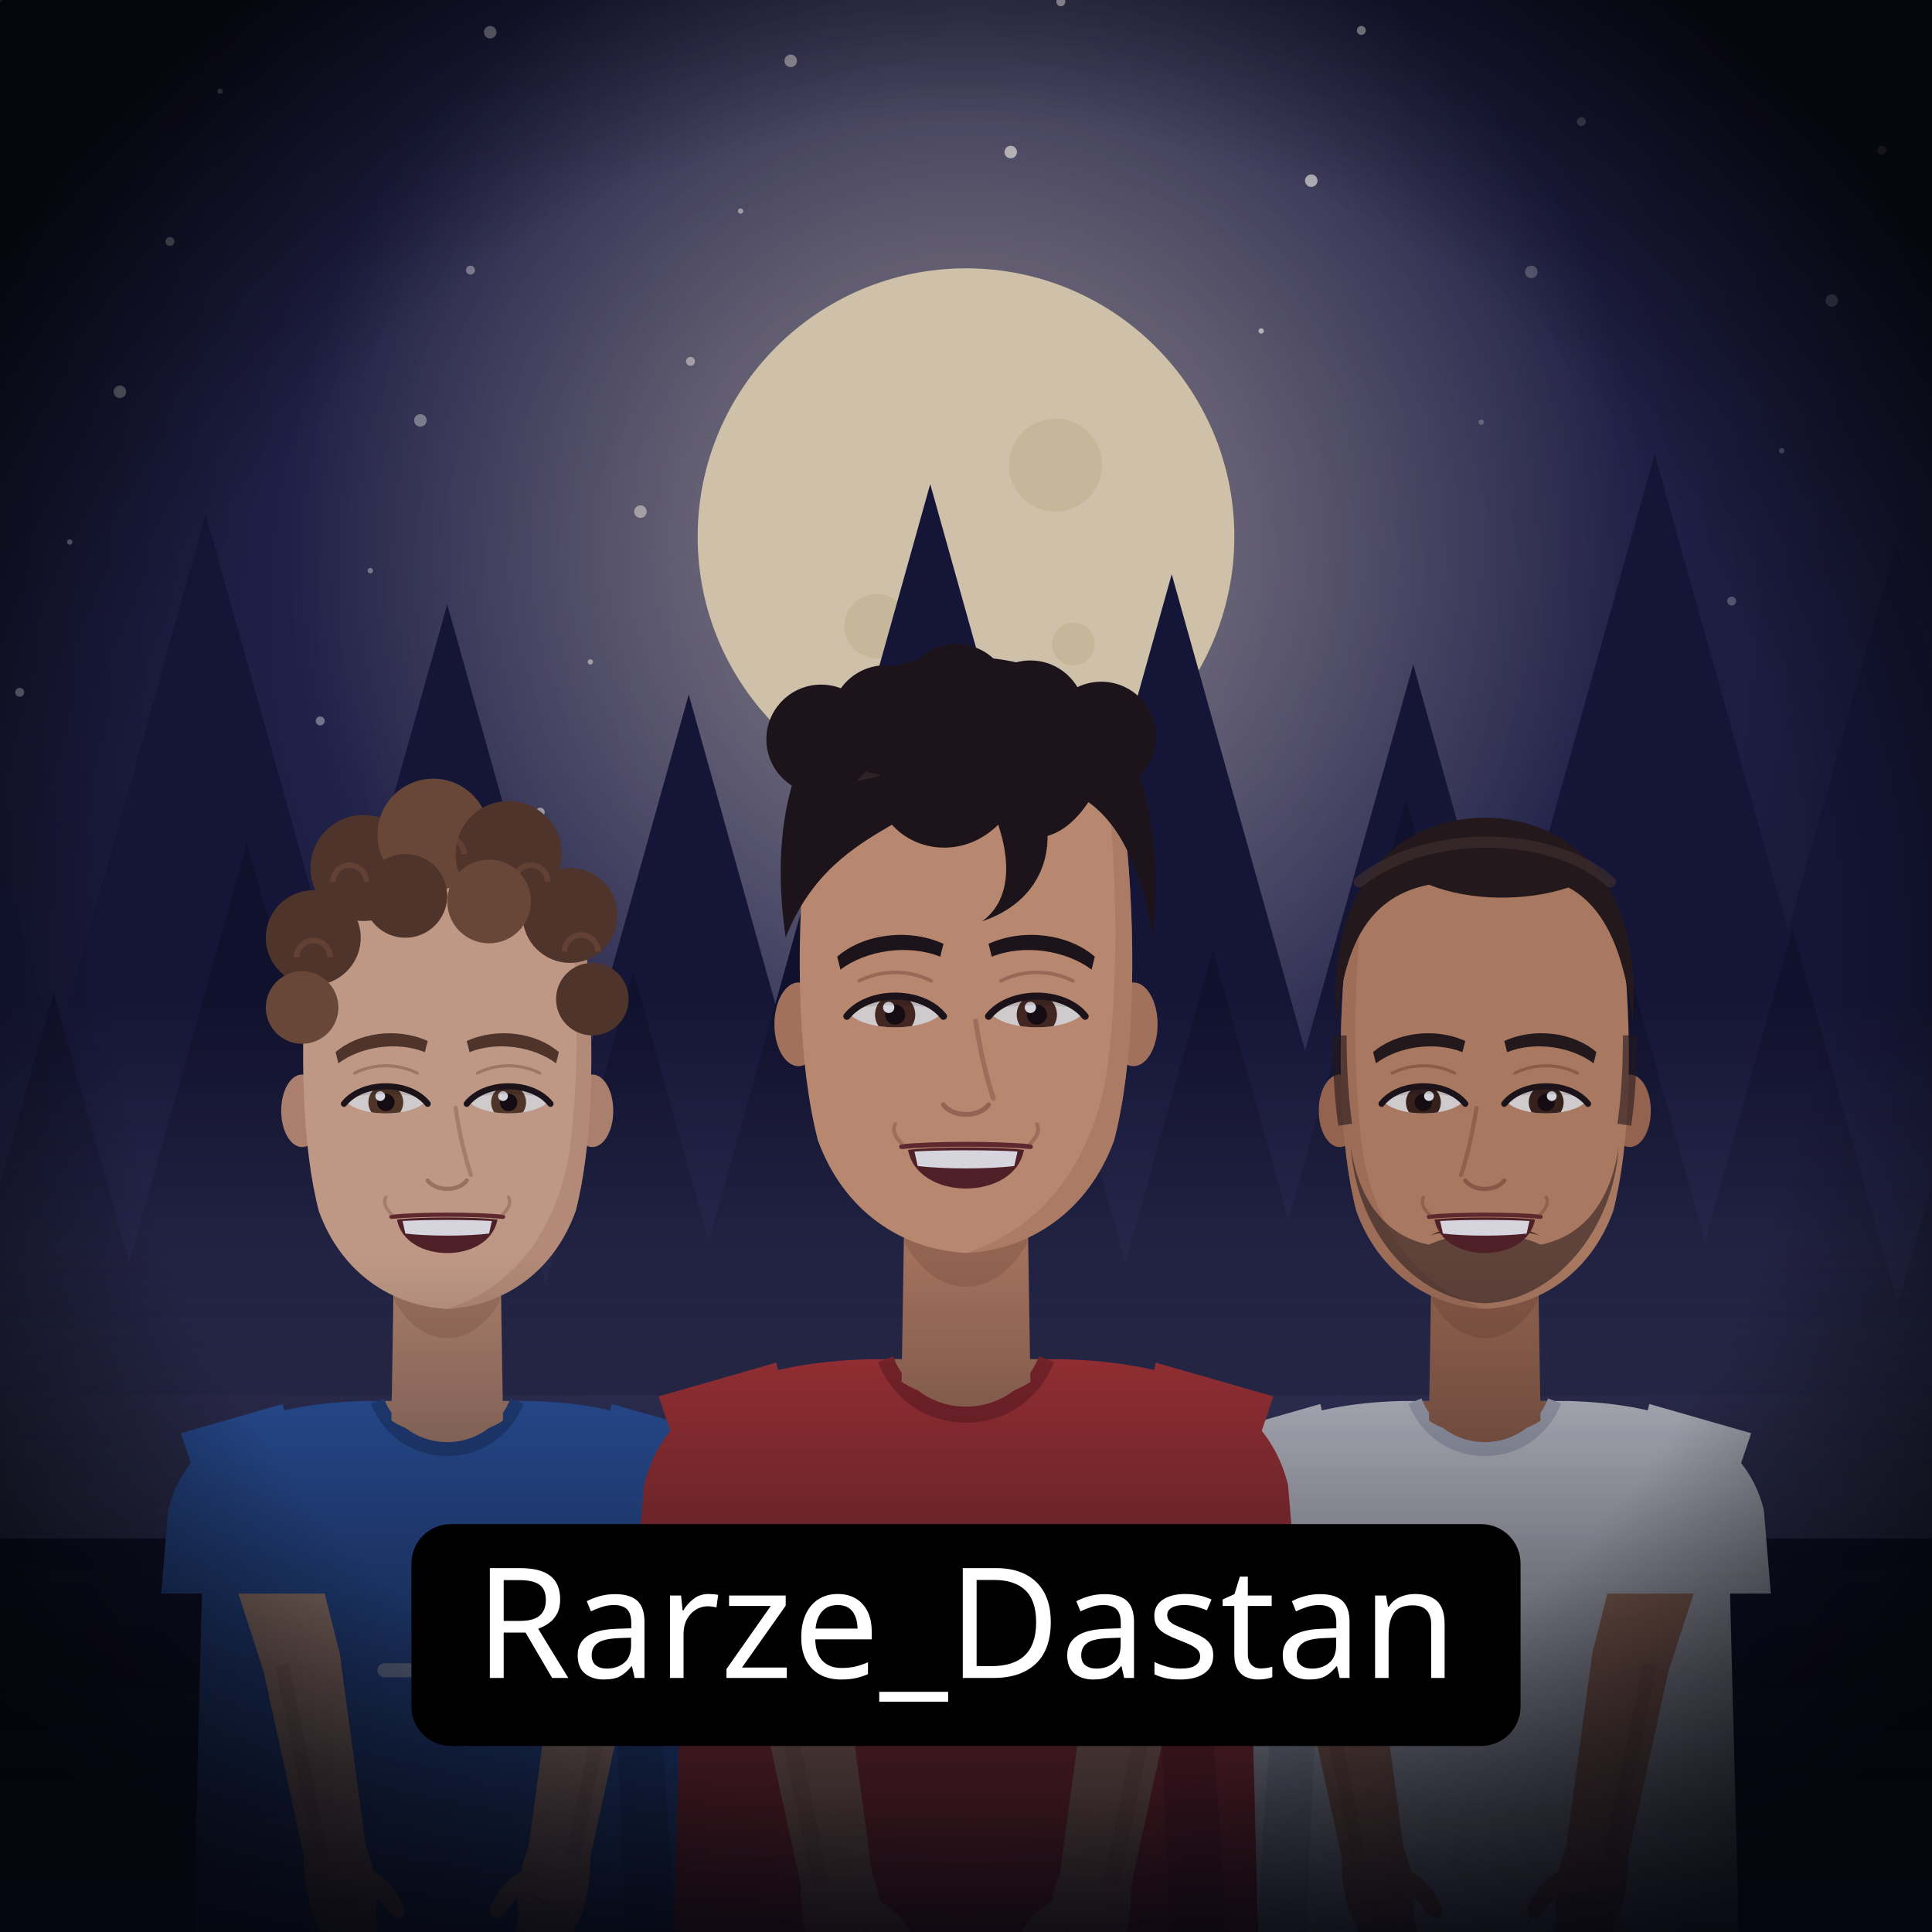
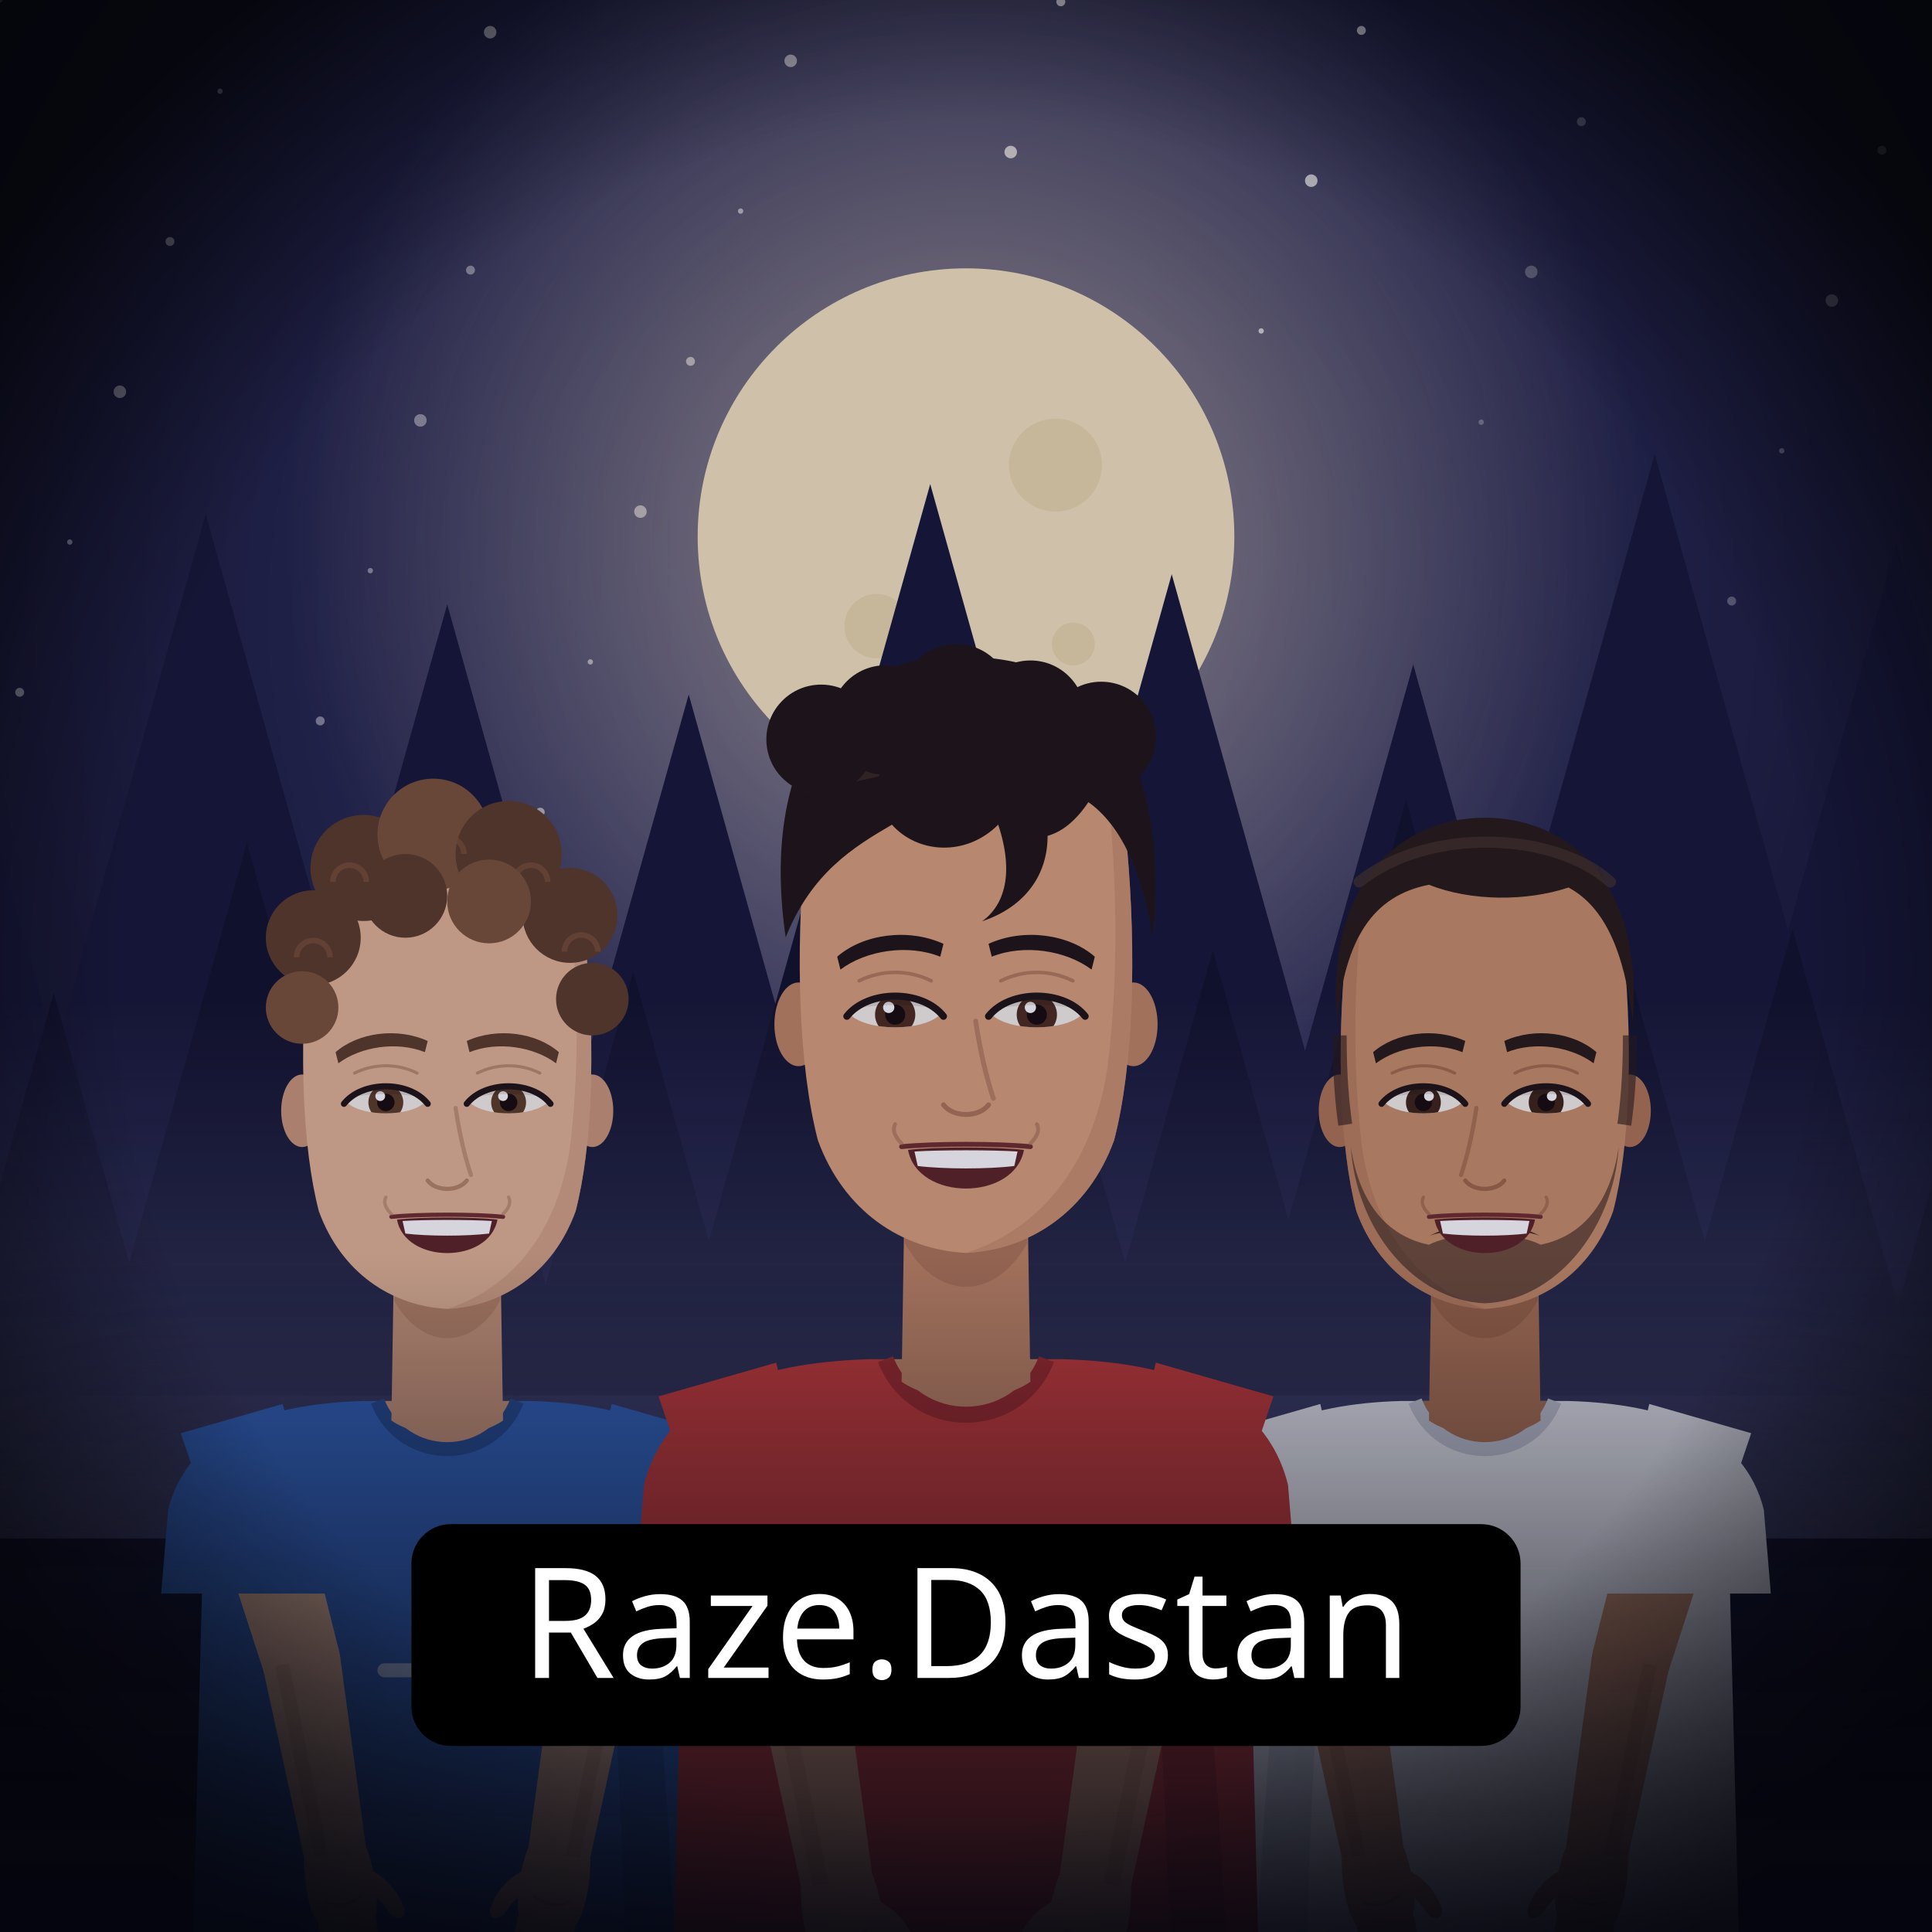
<svg xmlns="http://www.w3.org/2000/svg" viewBox="0 0 1080 1080" width="1080" height="1080">
  <defs>
    <radialGradient id="sky" cx="50%" cy="32%" r="75%">
      <stop offset="0" stop-color="#3a3f7a" />
      <stop offset="0.55" stop-color="#1b1d3e" />
      <stop offset="1" stop-color="#0a0b1a" />
    </radialGradient>
    <radialGradient id="moonGlow" cx="540" cy="300" r="380" gradientUnits="userSpaceOnUse">
      <stop offset="0" stop-color="#ffe9b0" stop-opacity="0.55" />
      <stop offset="1" stop-color="#ffe9b0" stop-opacity="0" />
    </radialGradient>
    <radialGradient id="vig" cx="50%" cy="50%" r="62%">
      <stop offset="0.7" stop-color="#000" stop-opacity="0" />
      <stop offset="1" stop-color="#000" stop-opacity="0.75" />
    </radialGradient>
    <linearGradient id="fog" x1="0" y1="0" x2="0" y2="1">
      <stop offset="0" stop-color="#8a90c8" stop-opacity="0" />
      <stop offset="1" stop-color="#8a90c8" stop-opacity="0.35" />
    </linearGradient>
    <linearGradient id="gold" x1="0" y1="0" x2="0" y2="1">
      <stop offset="0" stop-color="#ffe7a3" />
      <stop offset="1" stop-color="#d9a441" />
    </linearGradient>
    <clipPath id="circ">
      <circle cx="540" cy="540" r="540" />
    </clipPath>
  </defs>
  <rect width="1080" height="1080" fill="url(#sky)" />
  <circle cx="0" cy="0" r="1.5" fill="#fff" opacity="0.3" />
  <circle cx="263" cy="151" r="2.5" fill="#fff" opacity="0.45" />
  <circle cx="526" cy="302" r="3.5" fill="#fff" opacity="0.6" />
  <circle cx="789" cy="453" r="1.5" fill="#fff" opacity="0.75" />
  <circle cx="1052" cy="84" r="2.5" fill="#fff" opacity="0.3" />
  <circle cx="235" cy="235" r="3.5" fill="#fff" opacity="0.45" />
  <circle cx="498" cy="386" r="1.5" fill="#fff" opacity="0.6" />
  <circle cx="761" cy="17" r="2.5" fill="#fff" opacity="0.75" />
  <circle cx="1024" cy="168" r="3.5" fill="#fff" opacity="0.3" />
  <circle cx="207" cy="319" r="1.5" fill="#fff" opacity="0.45" />
  <circle cx="470" cy="470" r="2.5" fill="#fff" opacity="0.6" />
  <circle cx="733" cy="101" r="3.5" fill="#fff" opacity="0.75" />
  <circle cx="996" cy="252" r="1.5" fill="#fff" opacity="0.3" />
  <circle cx="179" cy="403" r="2.5" fill="#fff" opacity="0.45" />
  <circle cx="442" cy="34" r="3.5" fill="#fff" opacity="0.6" />
  <circle cx="705" cy="185" r="1.5" fill="#fff" opacity="0.75" />
  <circle cx="968" cy="336" r="2.5" fill="#fff" opacity="0.3" />
  <circle cx="151" cy="487" r="3.5" fill="#fff" opacity="0.45" />
  <circle cx="414" cy="118" r="1.5" fill="#fff" opacity="0.6" />
  <circle cx="677" cy="269" r="2.5" fill="#fff" opacity="0.75" />
  <circle cx="940" cy="420" r="3.5" fill="#fff" opacity="0.3" />
  <circle cx="123" cy="51" r="1.5" fill="#fff" opacity="0.45" />
  <circle cx="386" cy="202" r="2.5" fill="#fff" opacity="0.6" />
  <circle cx="649" cy="353" r="3.5" fill="#fff" opacity="0.75" />
  <circle cx="912" cy="504" r="1.5" fill="#fff" opacity="0.3" />
  <circle cx="95" cy="135" r="2.5" fill="#fff" opacity="0.45" />
  <circle cx="358" cy="286" r="3.5" fill="#fff" opacity="0.6" />
  <circle cx="621" cy="437" r="1.5" fill="#fff" opacity="0.75" />
  <circle cx="884" cy="68" r="2.5" fill="#fff" opacity="0.3" />
  <circle cx="67" cy="219" r="3.5" fill="#fff" opacity="0.45" />
  <circle cx="330" cy="370" r="1.5" fill="#fff" opacity="0.6" />
  <circle cx="593" cy="1" r="2.5" fill="#fff" opacity="0.75" />
  <circle cx="856" cy="152" r="3.5" fill="#fff" opacity="0.3" />
  <circle cx="39" cy="303" r="1.5" fill="#fff" opacity="0.45" />
  <circle cx="302" cy="454" r="2.5" fill="#fff" opacity="0.6" />
  <circle cx="565" cy="85" r="3.5" fill="#fff" opacity="0.75" />
  <circle cx="828" cy="236" r="1.5" fill="#fff" opacity="0.3" />
  <circle cx="11" cy="387" r="2.5" fill="#fff" opacity="0.45" />
  <circle cx="274" cy="18" r="3.5" fill="#fff" opacity="0.6" />
  <circle cx="537" cy="169" r="1.5" fill="#fff" opacity="0.75" />
  <circle cx="540" cy="300" r="380" fill="url(#moonGlow)" />
  <circle cx="540" cy="300" r="150" fill="#f6e7bf" />
  <circle cx="590" cy="260" r="26" fill="#e4d2a2" opacity="0.6" />
  <circle cx="490" cy="350" r="18" fill="#e4d2a2" opacity="0.6" />
  <circle cx="600" cy="360" r="12" fill="#e4d2a2" opacity="0.6" />
  <path d="M -20,405 L -108.2,720 L 68.2,720 Z" fill="#141634" />
  <path d="M 115,287.4 L -6.128,720 L 236.128,720 Z" fill="#141634" />
  <path d="M 250,337.8 L 142.984,720 L 357.016,720 Z" fill="#141634" />
  <path d="M 385,388.2 L 292.096,720 L 477.904,720 Z" fill="#141634" />
  <path d="M 520,270.6 L 394.168,720 L 645.832,720 Z" fill="#141634" />
  <path d="M 655,321 L 543.28,720 L 766.72,720 Z" fill="#141634" />
  <path d="M 790,371.4 L 692.392,720 L 887.608,720 Z" fill="#141634" />
  <path d="M 925,253.8 L 794.464,720 L 1055.536,720 Z" fill="#141634" />
  <path d="M 1060,304.2 L 943.576,720 L 1176.424,720 Z" fill="#141634" />
  <path d="M 30,555 L -33,780 L 93,780 Z" fill="#0e1028" />
  <path d="M 138,471 L 51.48,780 L 224.52,780 Z" fill="#0e1028" />
  <path d="M 246,507 L 169.56,780 L 322.44,780 Z" fill="#0e1028" />
  <path d="M 354,543 L 287.64,780 L 420.36,780 Z" fill="#0e1028" />
  <path d="M 462,459 L 372.12,780 L 551.88,780 Z" fill="#0e1028" />
  <path d="M 570,495 L 490.2,780 L 649.8,780 Z" fill="#0e1028" />
  <path d="M 678,531 L 608.28,780 L 747.72,780 Z" fill="#0e1028" />
  <path d="M 786,447 L 692.76,780 L 879.24,780 Z" fill="#0e1028" />
  <path d="M 894,483 L 810.84,780 L 977.16,780 Z" fill="#0e1028" />
  <path d="M 1002,519 L 928.92,780 L 1075.08,780 Z" fill="#0e1028" />
  <path d="M 1110,555 L 1047,780 L 1173,780 Z" fill="#0e1028" />
  <rect y="560" width="1080" height="300" fill="url(#fog)" />
  <g transform="translate(250,610) scale(0.78,0.78)">
    <g id="b-torso">
      <path d="M -175,330 C -170,265 -125,232 -60,222 L 60,222 C 125,232 170,265 175,330 L 200,1300 L -200,1300 Z" fill="#2f63b8" />
      <path d="M -46,222 C -30,262 30,262 46,222" fill="#c99676" />
      <path d="M -50,222 C -32,268 32,268 50,222" fill="none" stroke="#234c8e" stroke-width="10" />
      <path d="M 120,250 C 150,330 160,520 170,760 L 130,760 C 128,540 120,360 100,260 Z" fill="#234c8e" opacity="0.7" />
      <g transform="translate(-10,420)" opacity="0.85">
        <rect x="-40" y="-10" width="100" height="10" rx="5" fill="#fff" opacity="0.7" />
      </g>
    </g>
    <g id="b-armLu" transform="rotate(-16 -150 250)">
      <path d="M -184,240 L -116,240 L -122,415 L -178,415 Z" fill="#e2b493" />
      <path d="M -188,234 L -112,234 L -116,320 L -184,320 Z" fill="#2f63b8" />
      <path d="M -184,314 L -116,314 L -116,322 L -184,322 Z" fill="#234c8e" />
      <g id="b-armLf" transform="rotate(6 -150 415)">
        <circle cx="-150" cy="415" r="28" fill="#e2b493" />
        <path d="M -178,415 L -122,415 L -128,565 L -172,565 Z" fill="#e2b493" />
        <path d="M -164,415 L -160,565" stroke="#a3704f" stroke-width="10" opacity="0.25" />
        <g transform="translate(-150,559) scale(0.95)">
          <g>
            <path d="M -24,-4 C -28,20 -26,40 -20,50 L 20,50 C 26,40 28,20 24,-4 Z" fill="#e2b493" />
            <rect x="-22.5" y="44" width="11" height="30" rx="5.5" fill="#e2b493" />
            <rect x="-11.5" y="44" width="11" height="38" rx="5.5" fill="#e2b493" />
            <rect x="-0.5" y="44" width="11" height="38" rx="5.5" fill="#e2b493" />
            <rect x="10.5" y="44" width="11" height="30" rx="5.5" fill="#e2b493" />
            <path d="M 20,10 C 34,18 42,32 44,46 C 44,54 36,54 32,46 C 28,36 22,30 16,26 Z" fill="#e2b493" />
            <path d="M -14,30 C -4,36 6,36 14,30" stroke="#a3704f" stroke-width="2" fill="none" opacity="0.5" />
          </g>
        </g>
      </g>
    </g>
    <g id="b-armRu" transform="rotate(16 150 250)">
      <path d="M 116,240 L 184,240 L 178,415 L 122,415 Z" fill="#e2b493" />
      <path d="M 112,234 L 188,234 L 184,320 L 116,320 Z" fill="#2f63b8" />
      <path d="M 116,314 L 184,314 L 184,322 L 116,322 Z" fill="#234c8e" />
      <g id="b-armRf" transform="rotate(-6 150 415)">
        <circle cx="150" cy="415" r="28" fill="#e2b493" />
        <path d="M 122,415 L 178,415 L 172,565 L 128,565 Z" fill="#e2b493" />
        <path d="M 164,415 L 160,565" stroke="#a3704f" stroke-width="10" opacity="0.25" />
        <g transform="translate(150,559) scale(0.95)">
          <g>
            <path d="M -24,-4 C -28,20 -26,40 -20,50 L 20,50 C 26,40 28,20 24,-4 Z" fill="#e2b493" />
            <rect x="-22.5" y="44" width="11" height="30" rx="5.5" fill="#e2b493" />
            <rect x="-11.5" y="44" width="11" height="38" rx="5.5" fill="#e2b493" />
            <rect x="-0.5" y="44" width="11" height="38" rx="5.5" fill="#e2b493" />
            <rect x="10.5" y="44" width="11" height="30" rx="5.5" fill="#e2b493" />
            <path d="M -20,10 C -34,18 -42,32 -44,46 C -44,54 -36,54 -32,46 C -28,36 -22,30 -16,26 Z" fill="#e2b493" />
            <path d="M -14,30 C -4,36 6,36 14,30" stroke="#a3704f" stroke-width="2" fill="none" opacity="0.5" />
          </g>
        </g>
      </g>
    </g>
    <g id="b-head">
      <path d="M -38,110 L -40,236 C -20,250 20,250 40,236 L 38,110 Z" fill="#c99676" />
      <path d="M -38,126 C -18,164 18,164 38,126 L 38,150 C 18,186 -18,186 -38,150 Z" fill="#a3704f" opacity="0.45" />
      <ellipse cx="-104" cy="14" rx="15" ry="26" fill="#c99676" />
      <ellipse cx="104" cy="14" rx="15" ry="26" fill="#c99676" />
      <path d="M -100,-96 C -106,-30 -104,40 -92,86 C -76,130 -40,154 0,156 C 40,154 76,130 92,86 C 104,40 106,-30 100,-96 C 94,-158 50,-180 0,-180 C -50,-180 -94,-158 -100,-96 Z" fill="#e2b493" />
      <path d="M 100,-96 C 106,-30 104,40 92,86 C 76,130 40,154 0,156 C 50,140 80,96 88,40 C 94,-10 94,-60 90,-110 Z" fill="#c99676" opacity="0.55" />
      <g id="b-face">
        <g transform="translate(-44,8)">
          <g id="b-eyeL">
            <clipPath id="b-eyeL-clip">
              <path d="M -28,0 C -16.8,-14.7 16.8,-14.7 28,0 C 16.8,10.5 -16.8,10.5 -28,0 Z" />
            </clipPath>
            <path d="M -28,0 C -16.8,-14.7 16.8,-14.7 28,0 C 16.8,10.5 -16.8,10.5 -28,0 Z" fill="#f7f1ea" />
            <g clip-path="url(#b-eyeL-clip)">
              <g id="b-eyeL-iris">
                <circle r="12.5" fill="#5a3a22" />
                <circle r="6.25" fill="#120a07" />
                <circle cx="-4" cy="-4.5" r="3.5" fill="#fff" />
              </g>
              <path d="M -28,-14 L 28,-14 L 28,-2.8 C 14,-7 -14,-7 -28,-2.8 Z" fill="#000" opacity="0.12" />
              <path id="b-eyeL-cheek" d="M -28,22.4 C -14,12.6 14,12.6 28,22.4 Z" fill="#e2b493" />
            </g>
            <path d="M -30,1 C -16.8,-15.68 16.8,-15.68 30,1" fill="none" stroke="#1b1210" stroke-width="4.4" stroke-linecap="round" />
          </g>
          <path d="M -22.4,-21 C -8.4,-28 8.4,-28 22.4,-21" fill="none" stroke="#a3704f" stroke-width="2.2" opacity="0.6" stroke-linecap="round" />
        </g>
        <g transform="translate(44,8)">
          <g id="b-eyeR">
            <clipPath id="b-eyeR-clip">
              <path d="M -28,0 C -16.8,-14.7 16.8,-14.7 28,0 C 16.8,10.5 -16.8,10.5 -28,0 Z" />
            </clipPath>
            <path d="M -28,0 C -16.8,-14.7 16.8,-14.7 28,0 C 16.8,10.5 -16.8,10.5 -28,0 Z" fill="#f7f1ea" />
            <g clip-path="url(#b-eyeR-clip)">
              <g id="b-eyeR-iris">
                <circle r="12.5" fill="#5a3a22" />
                <circle r="6.25" fill="#120a07" />
                <circle cx="-4" cy="-4.5" r="3.5" fill="#fff" />
              </g>
              <path d="M -28,-14 L 28,-14 L 28,-2.8 C 14,-7 -14,-7 -28,-2.8 Z" fill="#000" opacity="0.12" />
              <path id="b-eyeR-cheek" d="M -28,22.4 C -14,12.6 14,12.6 28,22.4 Z" fill="#e2b493" />
            </g>
            <path d="M -30,1 C -16.8,-15.68 16.8,-15.68 30,1" fill="none" stroke="#1b1210" stroke-width="4.4" stroke-linecap="round" />
          </g>
          <path d="M -22.4,-21 C -8.4,-28 8.4,-28 22.4,-21" fill="none" stroke="#a3704f" stroke-width="2.2" opacity="0.6" stroke-linecap="round" />
        </g>
        <path id="b-browL" d="M -80,-28 C -64,-42 -36,-46 -14,-36 L -16,-28 C -36,-36 -62,-32 -78,-20 Z" fill="#5a3a26" />
        <path id="b-browR" d="M 80,-28 C 64,-42 36,-46 14,-36 L 16,-28 C 36,-36 62,-32 78,-20 Z" fill="#5a3a26" />
        <path d="M 6,12 C 9,32 13,48 17,60" fill="none" stroke="#a3704f" stroke-width="3" stroke-linecap="round" opacity="0.5" />
        <path d="M -14,64 C -8,72 8,72 14,64" fill="none" stroke="#a3704f" stroke-width="3" stroke-linecap="round" opacity="0.7" />
        <path d="M -36,92 C -20,90 20,90 36,92 C 30,124 -30,124 -36,92 Z" fill="#5a2222" />
        <path d="M -32,93 C -16,92 16,92 32,93 L 30,102 C 14,104 -14,104 -30,102 Z" fill="#fff" />
        <path d="M -40,90 C -20,88 20,88 40,90" fill="none" stroke="#6e2c2a" stroke-width="3" stroke-linecap="round" />
        <path d="M -40,88 C -44,84 -46,80 -44,76 M 40,88 C 44,84 46,80 44,76" stroke="#a3704f" stroke-width="2.4" fill="none" opacity="0.5" stroke-linecap="round" />
      </g>
      <g id="b-hairF">
        <circle cx="-96" cy="-110" r="34" fill="#5a3a26" />
        <circle cx="-60" cy="-160" r="38" fill="#5a3a26" />
        <circle cx="-10" cy="-184" r="40" fill="#7a5236" />
        <circle cx="44" cy="-170" r="38" fill="#5a3a26" />
        <circle cx="88" cy="-126" r="34" fill="#5a3a26" />
        <circle cx="-104" cy="-60" r="26" fill="#7a5236" />
        <circle cx="104" cy="-66" r="26" fill="#5a3a26" />
        <circle cx="-30" cy="-140" r="30" fill="#5a3a26" />
        <circle cx="30" cy="-136" r="30" fill="#7a5236" />
        <path d="M -82,-150 a 12,12 0 1,1 24,0" stroke="#7a5236" stroke-width="4" fill="none" opacity="0.7" />
        <path d="M -12,-170 a 12,12 0 1,1 24,0" stroke="#7a5236" stroke-width="4" fill="none" opacity="0.7" />
        <path d="M 48,-150 a 12,12 0 1,1 24,0" stroke="#7a5236" stroke-width="4" fill="none" opacity="0.7" />
        <path d="M -108,-96 a 12,12 0 1,1 24,0" stroke="#7a5236" stroke-width="4" fill="none" opacity="0.7" />
        <path d="M 84,-100 a 12,12 0 1,1 24,0" stroke="#7a5236" stroke-width="4" fill="none" opacity="0.7" />
      </g>
    </g>
    <path d="M -60,222 C -130,224 -186,244 -200,300 L -205,360 L -60,360 Z" fill="#2f63b8" />
    <path d="M 60,222 C 130,224 186,244 200,300 L 205,360 L 60,360 Z" fill="#2f63b8" />
  </g>
  <g transform="translate(830,610) scale(-0.78,0.78)">
    <g id="w-torso">
      <path d="M -175,330 C -170,265 -125,232 -60,222 L 60,222 C 125,232 170,265 175,330 L 200,1300 L -200,1300 Z" fill="#eceef2" />
      <path d="M -46,222 C -30,262 30,262 46,222" fill="#ad7452" />
      <path d="M -50,222 C -32,268 32,268 50,222" fill="none" stroke="#c6cbd4" stroke-width="10" />
      <path d="M 120,250 C 150,330 160,520 170,760 L 130,760 C 128,540 120,360 100,260 Z" fill="#c6cbd4" opacity="0.7" />
    </g>
    <g id="w-armLu" transform="rotate(-16 -150 250)">
      <path d="M -184,240 L -116,240 L -122,415 L -178,415 Z" fill="#c88d66" />
      <path d="M -188,234 L -112,234 L -116,320 L -184,320 Z" fill="#eceef2" />
      <path d="M -184,314 L -116,314 L -116,322 L -184,322 Z" fill="#c6cbd4" />
      <g id="w-armLf" transform="rotate(6 -150 415)">
        <circle cx="-150" cy="415" r="28" fill="#c88d66" />
        <path d="M -178,415 L -122,415 L -128,565 L -172,565 Z" fill="#c88d66" />
        <path d="M -164,415 L -160,565" stroke="#8a5638" stroke-width="10" opacity="0.25" />
        <g transform="translate(-150,559) scale(0.95)">
          <g>
            <path d="M -24,-4 C -28,20 -26,40 -20,50 L 20,50 C 26,40 28,20 24,-4 Z" fill="#c88d66" />
            <rect x="-22.5" y="44" width="11" height="30" rx="5.5" fill="#c88d66" />
            <rect x="-11.5" y="44" width="11" height="38" rx="5.5" fill="#c88d66" />
            <rect x="-0.5" y="44" width="11" height="38" rx="5.5" fill="#c88d66" />
            <rect x="10.5" y="44" width="11" height="30" rx="5.5" fill="#c88d66" />
            <path d="M 20,10 C 34,18 42,32 44,46 C 44,54 36,54 32,46 C 28,36 22,30 16,26 Z" fill="#c88d66" />
            <path d="M -14,30 C -4,36 6,36 14,30" stroke="#8a5638" stroke-width="2" fill="none" opacity="0.5" />
          </g>
        </g>
      </g>
    </g>
    <g id="w-armRu" transform="rotate(16 150 250)">
      <path d="M 116,240 L 184,240 L 178,415 L 122,415 Z" fill="#c88d66" />
      <path d="M 112,234 L 188,234 L 184,320 L 116,320 Z" fill="#eceef2" />
      <path d="M 116,314 L 184,314 L 184,322 L 116,322 Z" fill="#c6cbd4" />
      <g id="w-armRf" transform="rotate(-6 150 415)">
        <circle cx="150" cy="415" r="28" fill="#c88d66" />
        <path d="M 122,415 L 178,415 L 172,565 L 128,565 Z" fill="#c88d66" />
        <path d="M 164,415 L 160,565" stroke="#8a5638" stroke-width="10" opacity="0.25" />
        <g transform="translate(150,559) scale(0.95)">
          <g>
            <path d="M -24,-4 C -28,20 -26,40 -20,50 L 20,50 C 26,40 28,20 24,-4 Z" fill="#c88d66" />
            <rect x="-22.5" y="44" width="11" height="30" rx="5.5" fill="#c88d66" />
            <rect x="-11.5" y="44" width="11" height="38" rx="5.5" fill="#c88d66" />
            <rect x="-0.5" y="44" width="11" height="38" rx="5.5" fill="#c88d66" />
            <rect x="10.5" y="44" width="11" height="30" rx="5.5" fill="#c88d66" />
            <path d="M -20,10 C -34,18 -42,32 -44,46 C -44,54 -36,54 -32,46 C -28,36 -22,30 -16,26 Z" fill="#c88d66" />
            <path d="M -14,30 C -4,36 6,36 14,30" stroke="#8a5638" stroke-width="2" fill="none" opacity="0.5" />
          </g>
        </g>
      </g>
    </g>
    <g id="w-head">
      <path d="M -38,110 L -40,236 C -20,250 20,250 40,236 L 38,110 Z" fill="#ad7452" />
      <path d="M -38,126 C -18,164 18,164 38,126 L 38,150 C 18,186 -18,186 -38,150 Z" fill="#8a5638" opacity="0.45" />
      <ellipse cx="-104" cy="14" rx="15" ry="26" fill="#ad7452" />
      <ellipse cx="104" cy="14" rx="15" ry="26" fill="#ad7452" />
      <path d="M -100,-96 C -106,-30 -104,40 -92,86 C -76,130 -40,154 0,156 C 40,154 76,130 92,86 C 104,40 106,-30 100,-96 C 94,-158 50,-180 0,-180 C -50,-180 -94,-158 -100,-96 Z" fill="#c88d66" />
      <path d="M 100,-96 C 106,-30 104,40 92,86 C 76,130 40,154 0,156 C 50,140 80,96 88,40 C 94,-10 94,-60 90,-110 Z" fill="#ad7452" opacity="0.55" />
      <path d="M -96,40 C -92,100 -50,150 0,152 C 50,150 92,100 96,40 C 90,80 70,104 40,110 C 20,100 -20,100 -40,110 C -70,104 -90,80 -96,40 Z" fill="#241812" opacity="0.55" />
      <path d="M -40,104 C -20,92 20,92 40,104 C 30,98 -30,98 -40,104 Z" fill="#241812" opacity="0.8" />
      <g id="w-face">
        <g transform="translate(-44,8)">
          <g id="w-eyeL">
            <clipPath id="w-eyeL-clip">
              <path d="M -28,0 C -16.8,-14.7 16.8,-14.7 28,0 C 16.8,10.5 -16.8,10.5 -28,0 Z" />
            </clipPath>
            <path d="M -28,0 C -16.8,-14.7 16.8,-14.7 28,0 C 16.8,10.5 -16.8,10.5 -28,0 Z" fill="#f7f1ea" />
            <g clip-path="url(#w-eyeL-clip)">
              <g id="w-eyeL-iris">
                <circle r="12.5" fill="#3a2214" />
                <circle r="6.25" fill="#120a07" />
                <circle cx="-4" cy="-4.5" r="3.5" fill="#fff" />
              </g>
              <path d="M -28,-14 L 28,-14 L 28,-2.8 C 14,-7 -14,-7 -28,-2.8 Z" fill="#000" opacity="0.12" />
              <path id="w-eyeL-cheek" d="M -28,22.4 C -14,12.6 14,12.6 28,22.4 Z" fill="#c88d66" />
            </g>
            <path d="M -30,1 C -16.8,-15.68 16.8,-15.68 30,1" fill="none" stroke="#1b1210" stroke-width="4.4" stroke-linecap="round" />
          </g>
          <path d="M -22.4,-21 C -8.4,-28 8.4,-28 22.4,-21" fill="none" stroke="#8a5638" stroke-width="2.2" opacity="0.6" stroke-linecap="round" />
        </g>
        <g transform="translate(44,8)">
          <g id="w-eyeR">
            <clipPath id="w-eyeR-clip">
              <path d="M -28,0 C -16.8,-14.7 16.8,-14.7 28,0 C 16.8,10.5 -16.8,10.5 -28,0 Z" />
            </clipPath>
            <path d="M -28,0 C -16.8,-14.7 16.8,-14.7 28,0 C 16.8,10.5 -16.8,10.5 -28,0 Z" fill="#f7f1ea" />
            <g clip-path="url(#w-eyeR-clip)">
              <g id="w-eyeR-iris">
                <circle r="12.5" fill="#3a2214" />
                <circle r="6.25" fill="#120a07" />
                <circle cx="-4" cy="-4.5" r="3.5" fill="#fff" />
              </g>
              <path d="M -28,-14 L 28,-14 L 28,-2.8 C 14,-7 -14,-7 -28,-2.8 Z" fill="#000" opacity="0.12" />
              <path id="w-eyeR-cheek" d="M -28,22.4 C -14,12.6 14,12.6 28,22.4 Z" fill="#c88d66" />
            </g>
            <path d="M -30,1 C -16.8,-15.68 16.8,-15.68 30,1" fill="none" stroke="#1b1210" stroke-width="4.4" stroke-linecap="round" />
          </g>
          <path d="M -22.4,-21 C -8.4,-28 8.4,-28 22.4,-21" fill="none" stroke="#8a5638" stroke-width="2.2" opacity="0.6" stroke-linecap="round" />
        </g>
        <path id="w-browL" d="M -80,-28 C -64,-42 -36,-46 -14,-36 L -16,-28 C -36,-36 -62,-32 -78,-20 Z" fill="#241812" />
        <path id="w-browR" d="M 80,-28 C 64,-42 36,-46 14,-36 L 16,-28 C 36,-36 62,-32 78,-20 Z" fill="#241812" />
        <path d="M 6,12 C 9,32 13,48 17,60" fill="none" stroke="#8a5638" stroke-width="3" stroke-linecap="round" opacity="0.5" />
        <path d="M -14,64 C -8,72 8,72 14,64" fill="none" stroke="#8a5638" stroke-width="3" stroke-linecap="round" opacity="0.7" />
        <path d="M -36,92 C -20,90 20,90 36,92 C 30,124 -30,124 -36,92 Z" fill="#5a2222" />
        <path d="M -32,93 C -16,92 16,92 32,93 L 30,102 C 14,104 -14,104 -30,102 Z" fill="#fff" />
        <path d="M -40,90 C -20,88 20,88 40,90" fill="none" stroke="#6e2c2a" stroke-width="3" stroke-linecap="round" />
        <path d="M -40,88 C -44,84 -46,80 -44,76 M 40,88 C 44,84 46,80 44,76" stroke="#8a5638" stroke-width="2.4" fill="none" opacity="0.5" stroke-linecap="round" />
      </g>
      <g id="w-hairF">
        <path d="M -106,-50 C -114,-150 -60,-196 0,-196 C 60,-196 114,-150 106,-50 C 100,-110 80,-140 40,-148 C 10,-136 -30,-136 -60,-146 C -86,-132 -100,-100 -106,-50 Z" fill="#241812" />
        <path d="M -90,-150 C -50,-186 40,-190 90,-150" stroke="#43302a" stroke-width="8" fill="none" opacity="0.7" stroke-linecap="round" />
        <path d="M -104,-40 C -104,-10 -102,10 -100,24 M 104,-40 C 104,-10 102,10 100,24" stroke="#241812" stroke-width="10" opacity="0.6" />
      </g>
    </g>
    <path d="M -60,222 C -130,224 -186,244 -200,300 L -205,360 L -60,360 Z" fill="#eceef2" />
    <path d="M 60,222 C 130,224 186,244 200,300 L 205,360 L 60,360 Z" fill="#eceef2" />
  </g>
  <g transform="translate(540,560) scale(0.9,0.9)">
    <g id="r-torso">
      <path d="M -175,330 C -170,265 -125,232 -60,222 L 60,222 C 125,232 170,265 175,330 L 200,1300 L -200,1300 Z" fill="#c43a36" />
      <path d="M -46,222 C -30,262 30,262 46,222" fill="#c08562" />
      <path d="M -50,222 C -32,268 32,268 50,222" fill="none" stroke="#9a2a28" stroke-width="10" />
      <path d="M 120,250 C 150,330 160,520 170,760 L 130,760 C 128,540 120,360 100,260 Z" fill="#9a2a28" opacity="0.7" />
    </g>
    <g id="r-armLu" transform="rotate(-16 -150 250)">
      <path d="M -184,240 L -116,240 L -122,415 L -178,415 Z" fill="#d9a07a" />
      <path d="M -188,234 L -112,234 L -116,320 L -184,320 Z" fill="#c43a36" />
      <path d="M -184,314 L -116,314 L -116,322 L -184,322 Z" fill="#9a2a28" />
      <g id="r-armLf" transform="rotate(6 -150 415)">
        <circle cx="-150" cy="415" r="28" fill="#d9a07a" />
        <path d="M -178,415 L -122,415 L -128,565 L -172,565 Z" fill="#d9a07a" />
        <path d="M -164,415 L -160,565" stroke="#9a6246" stroke-width="10" opacity="0.25" />
        <g transform="translate(-150,559) scale(0.95)">
          <g>
            <path d="M -24,-4 C -28,20 -26,40 -20,50 L 20,50 C 26,40 28,20 24,-4 Z" fill="#d9a07a" />
            <rect x="-22.5" y="44" width="11" height="30" rx="5.5" fill="#d9a07a" />
            <rect x="-11.5" y="44" width="11" height="38" rx="5.5" fill="#d9a07a" />
            <rect x="-0.5" y="44" width="11" height="38" rx="5.5" fill="#d9a07a" />
            <rect x="10.5" y="44" width="11" height="30" rx="5.5" fill="#d9a07a" />
            <path d="M 20,10 C 34,18 42,32 44,46 C 44,54 36,54 32,46 C 28,36 22,30 16,26 Z" fill="#d9a07a" />
            <path d="M -14,30 C -4,36 6,36 14,30" stroke="#9a6246" stroke-width="2" fill="none" opacity="0.5" />
          </g>
        </g>
      </g>
    </g>
    <g id="r-armRu" transform="rotate(16 150 250)">
      <path d="M 116,240 L 184,240 L 178,415 L 122,415 Z" fill="#d9a07a" />
      <path d="M 112,234 L 188,234 L 184,320 L 116,320 Z" fill="#c43a36" />
      <path d="M 116,314 L 184,314 L 184,322 L 116,322 Z" fill="#9a2a28" />
      <g id="r-armRf" transform="rotate(-6 150 415)">
        <circle cx="150" cy="415" r="28" fill="#d9a07a" />
        <path d="M 122,415 L 178,415 L 172,565 L 128,565 Z" fill="#d9a07a" />
        <path d="M 164,415 L 160,565" stroke="#9a6246" stroke-width="10" opacity="0.25" />
        <g transform="translate(150,559) scale(0.95)">
          <g>
            <path d="M -24,-4 C -28,20 -26,40 -20,50 L 20,50 C 26,40 28,20 24,-4 Z" fill="#d9a07a" />
            <rect x="-22.5" y="44" width="11" height="30" rx="5.5" fill="#d9a07a" />
            <rect x="-11.5" y="44" width="11" height="38" rx="5.5" fill="#d9a07a" />
            <rect x="-0.5" y="44" width="11" height="38" rx="5.5" fill="#d9a07a" />
            <rect x="10.5" y="44" width="11" height="30" rx="5.5" fill="#d9a07a" />
            <path d="M -20,10 C -34,18 -42,32 -44,46 C -44,54 -36,54 -32,46 C -28,36 -22,30 -16,26 Z" fill="#d9a07a" />
            <path d="M -14,30 C -4,36 6,36 14,30" stroke="#9a6246" stroke-width="2" fill="none" opacity="0.5" />
          </g>
        </g>
      </g>
    </g>
    <g id="r-head">
      <path d="M -38,110 L -40,236 C -20,250 20,250 40,236 L 38,110 Z" fill="#c08562" />
      <path d="M -38,126 C -18,164 18,164 38,126 L 38,150 C 18,186 -18,186 -38,150 Z" fill="#9a6246" opacity="0.45" />
      <ellipse cx="-104" cy="14" rx="15" ry="26" fill="#c08562" />
      <ellipse cx="104" cy="14" rx="15" ry="26" fill="#c08562" />
      <path d="M -100,-96 C -106,-30 -104,40 -92,86 C -76,130 -40,154 0,156 C 40,154 76,130 92,86 C 104,40 106,-30 100,-96 C 94,-158 50,-180 0,-180 C -50,-180 -94,-158 -100,-96 Z" fill="#d9a07a" />
      <path d="M 100,-96 C 106,-30 104,40 92,86 C 76,130 40,154 0,156 C 50,140 80,96 88,40 C 94,-10 94,-60 90,-110 Z" fill="#c08562" opacity="0.55" />
      <g id="r-face">
        <g transform="translate(-44,8)">
          <g id="r-eyeL">
            <clipPath id="r-eyeL-clip">
              <path d="M -28,0 C -16.8,-14.7 16.8,-14.7 28,0 C 16.8,10.5 -16.8,10.5 -28,0 Z" />
            </clipPath>
            <path d="M -28,0 C -16.8,-14.7 16.8,-14.7 28,0 C 16.8,10.5 -16.8,10.5 -28,0 Z" fill="#f7f1ea" />
            <g clip-path="url(#r-eyeL-clip)">
              <g id="r-eyeL-iris">
                <circle r="12.5" fill="#4a2a1a" />
                <circle r="6.25" fill="#120a07" />
                <circle cx="-4" cy="-4.5" r="3.5" fill="#fff" />
              </g>
              <path d="M -28,-14 L 28,-14 L 28,-2.8 C 14,-7 -14,-7 -28,-2.8 Z" fill="#000" opacity="0.12" />
              <path id="r-eyeL-cheek" d="M -28,22.4 C -14,12.6 14,12.6 28,22.4 Z" fill="#d9a07a" />
            </g>
            <path d="M -30,1 C -16.8,-15.68 16.8,-15.68 30,1" fill="none" stroke="#1b1210" stroke-width="4.4" stroke-linecap="round" />
          </g>
          <path d="M -22.4,-21 C -8.4,-28 8.4,-28 22.4,-21" fill="none" stroke="#9a6246" stroke-width="2.2" opacity="0.6" stroke-linecap="round" />
        </g>
        <g transform="translate(44,8)">
          <g id="r-eyeR">
            <clipPath id="r-eyeR-clip">
              <path d="M -28,0 C -16.8,-14.7 16.8,-14.7 28,0 C 16.8,10.5 -16.8,10.5 -28,0 Z" />
            </clipPath>
            <path d="M -28,0 C -16.8,-14.7 16.8,-14.7 28,0 C 16.8,10.5 -16.8,10.5 -28,0 Z" fill="#f7f1ea" />
            <g clip-path="url(#r-eyeR-clip)">
              <g id="r-eyeR-iris">
                <circle r="12.5" fill="#4a2a1a" />
                <circle r="6.25" fill="#120a07" />
                <circle cx="-4" cy="-4.5" r="3.5" fill="#fff" />
              </g>
              <path d="M -28,-14 L 28,-14 L 28,-2.8 C 14,-7 -14,-7 -28,-2.8 Z" fill="#000" opacity="0.12" />
              <path id="r-eyeR-cheek" d="M -28,22.4 C -14,12.6 14,12.6 28,22.4 Z" fill="#d9a07a" />
            </g>
            <path d="M -30,1 C -16.8,-15.68 16.8,-15.68 30,1" fill="none" stroke="#1b1210" stroke-width="4.4" stroke-linecap="round" />
          </g>
          <path d="M -22.4,-21 C -8.4,-28 8.4,-28 22.4,-21" fill="none" stroke="#9a6246" stroke-width="2.2" opacity="0.6" stroke-linecap="round" />
        </g>
        <path id="r-browL" d="M -80,-28 C -64,-42 -36,-46 -14,-36 L -16,-28 C -36,-36 -62,-32 -78,-20 Z" fill="#1c1411" />
        <path id="r-browR" d="M 80,-28 C 64,-42 36,-46 14,-36 L 16,-28 C 36,-36 62,-32 78,-20 Z" fill="#1c1411" />
        <path d="M 6,12 C 9,32 13,48 17,60" fill="none" stroke="#9a6246" stroke-width="3" stroke-linecap="round" opacity="0.5" />
        <path d="M -14,64 C -8,72 8,72 14,64" fill="none" stroke="#9a6246" stroke-width="3" stroke-linecap="round" opacity="0.7" />
        <path d="M -36,92 C -20,90 20,90 36,92 C 30,124 -30,124 -36,92 Z" fill="#5a2222" />
        <path d="M -32,93 C -16,92 16,92 32,93 L 30,102 C 14,104 -14,104 -30,102 Z" fill="#fff" />
        <path d="M -40,90 C -20,88 20,88 40,90" fill="none" stroke="#6e2c2a" stroke-width="3" stroke-linecap="round" />
        <path d="M -40,88 C -44,84 -46,80 -44,76 M 40,88 C 44,84 46,80 44,76" stroke="#9a6246" stroke-width="2.4" fill="none" opacity="0.5" stroke-linecap="round" />
      </g>
      <g id="r-hairF">
        <path d="M -112,-40 C -128,-150 -80,-214 -10,-214 C 70,-218 128,-170 116,-40 C 110,-80 96,-110 76,-124 C 60,-100 40,-96 20,-110 C 0,-90 -30,-92 -46,-110 C -70,-96 -96,-80 -112,-40 Z" fill="#1c1411" />
        <path d="M -100,-130 C -86,-170 -50,-196 -14,-200 C -40,-180 -50,-160 -54,-140 Z" fill="#3a2a22" opacity="0.8" />
        <path d="M 20,-110 C 30,-80 24,-60 10,-50 C 40,-60 54,-84 50,-112 Z" fill="#1c1411" />
        <circle cx="-90" cy="-163" r="34" fill="#1c1411" />
        <circle cx="-50" cy="-175" r="34" fill="#1c1411" />
        <circle cx="-6" cy="-188.2" r="34" fill="#1c1411" />
        <circle cx="40" cy="-178" r="34" fill="#1c1411" />
        <circle cx="84" cy="-164.8" r="34" fill="#1c1411" />
      </g>
    </g>
    <path d="M -60,222 C -130,224 -186,244 -200,300 L -205,360 L -60,360 Z" fill="#c43a36" />
    <path d="M 60,222 C 130,224 186,244 200,300 L 205,360 L 60,360 Z" fill="#c43a36" />
  </g>
  <rect y="0" width="1080" height="1080" fill="#1a1440" opacity="0.18" />
  <rect width="1080" height="1080" fill="url(#vig)" />
  <defs>
    <linearGradient id="shade" x1="0" y1="0" x2="0" y2="1">
      <stop offset="0" stop-color="#05060f" stop-opacity="0" />
      <stop offset="1" stop-color="#05060f" stop-opacity="0.9" />
    </linearGradient>
  </defs>
  <rect y="700" width="1080" height="380" fill="url(#shade)" />
  <defs>
    <filter id="sh" x="-20%" y="-50%" width="140%" height="200%">
      <feDropShadow dx="0" dy="6" stdDeviation="8" flood-color="#000" flood-opacity="0.85" />
    </filter>
  </defs>
  <rect x="230" y="852" width="620" height="124" rx="22" fill="#000" />
-   <text x="540" y="938" font-family="'Pacifico'" font-size="86" fill="#fff" text-anchor="middle">Rarze_Dastan</text>
+   <text x="540" y="938" font-family="'Pacifico'" font-size="86" fill="#fff" text-anchor="middle">Raze.Dastan</text>
</svg>
